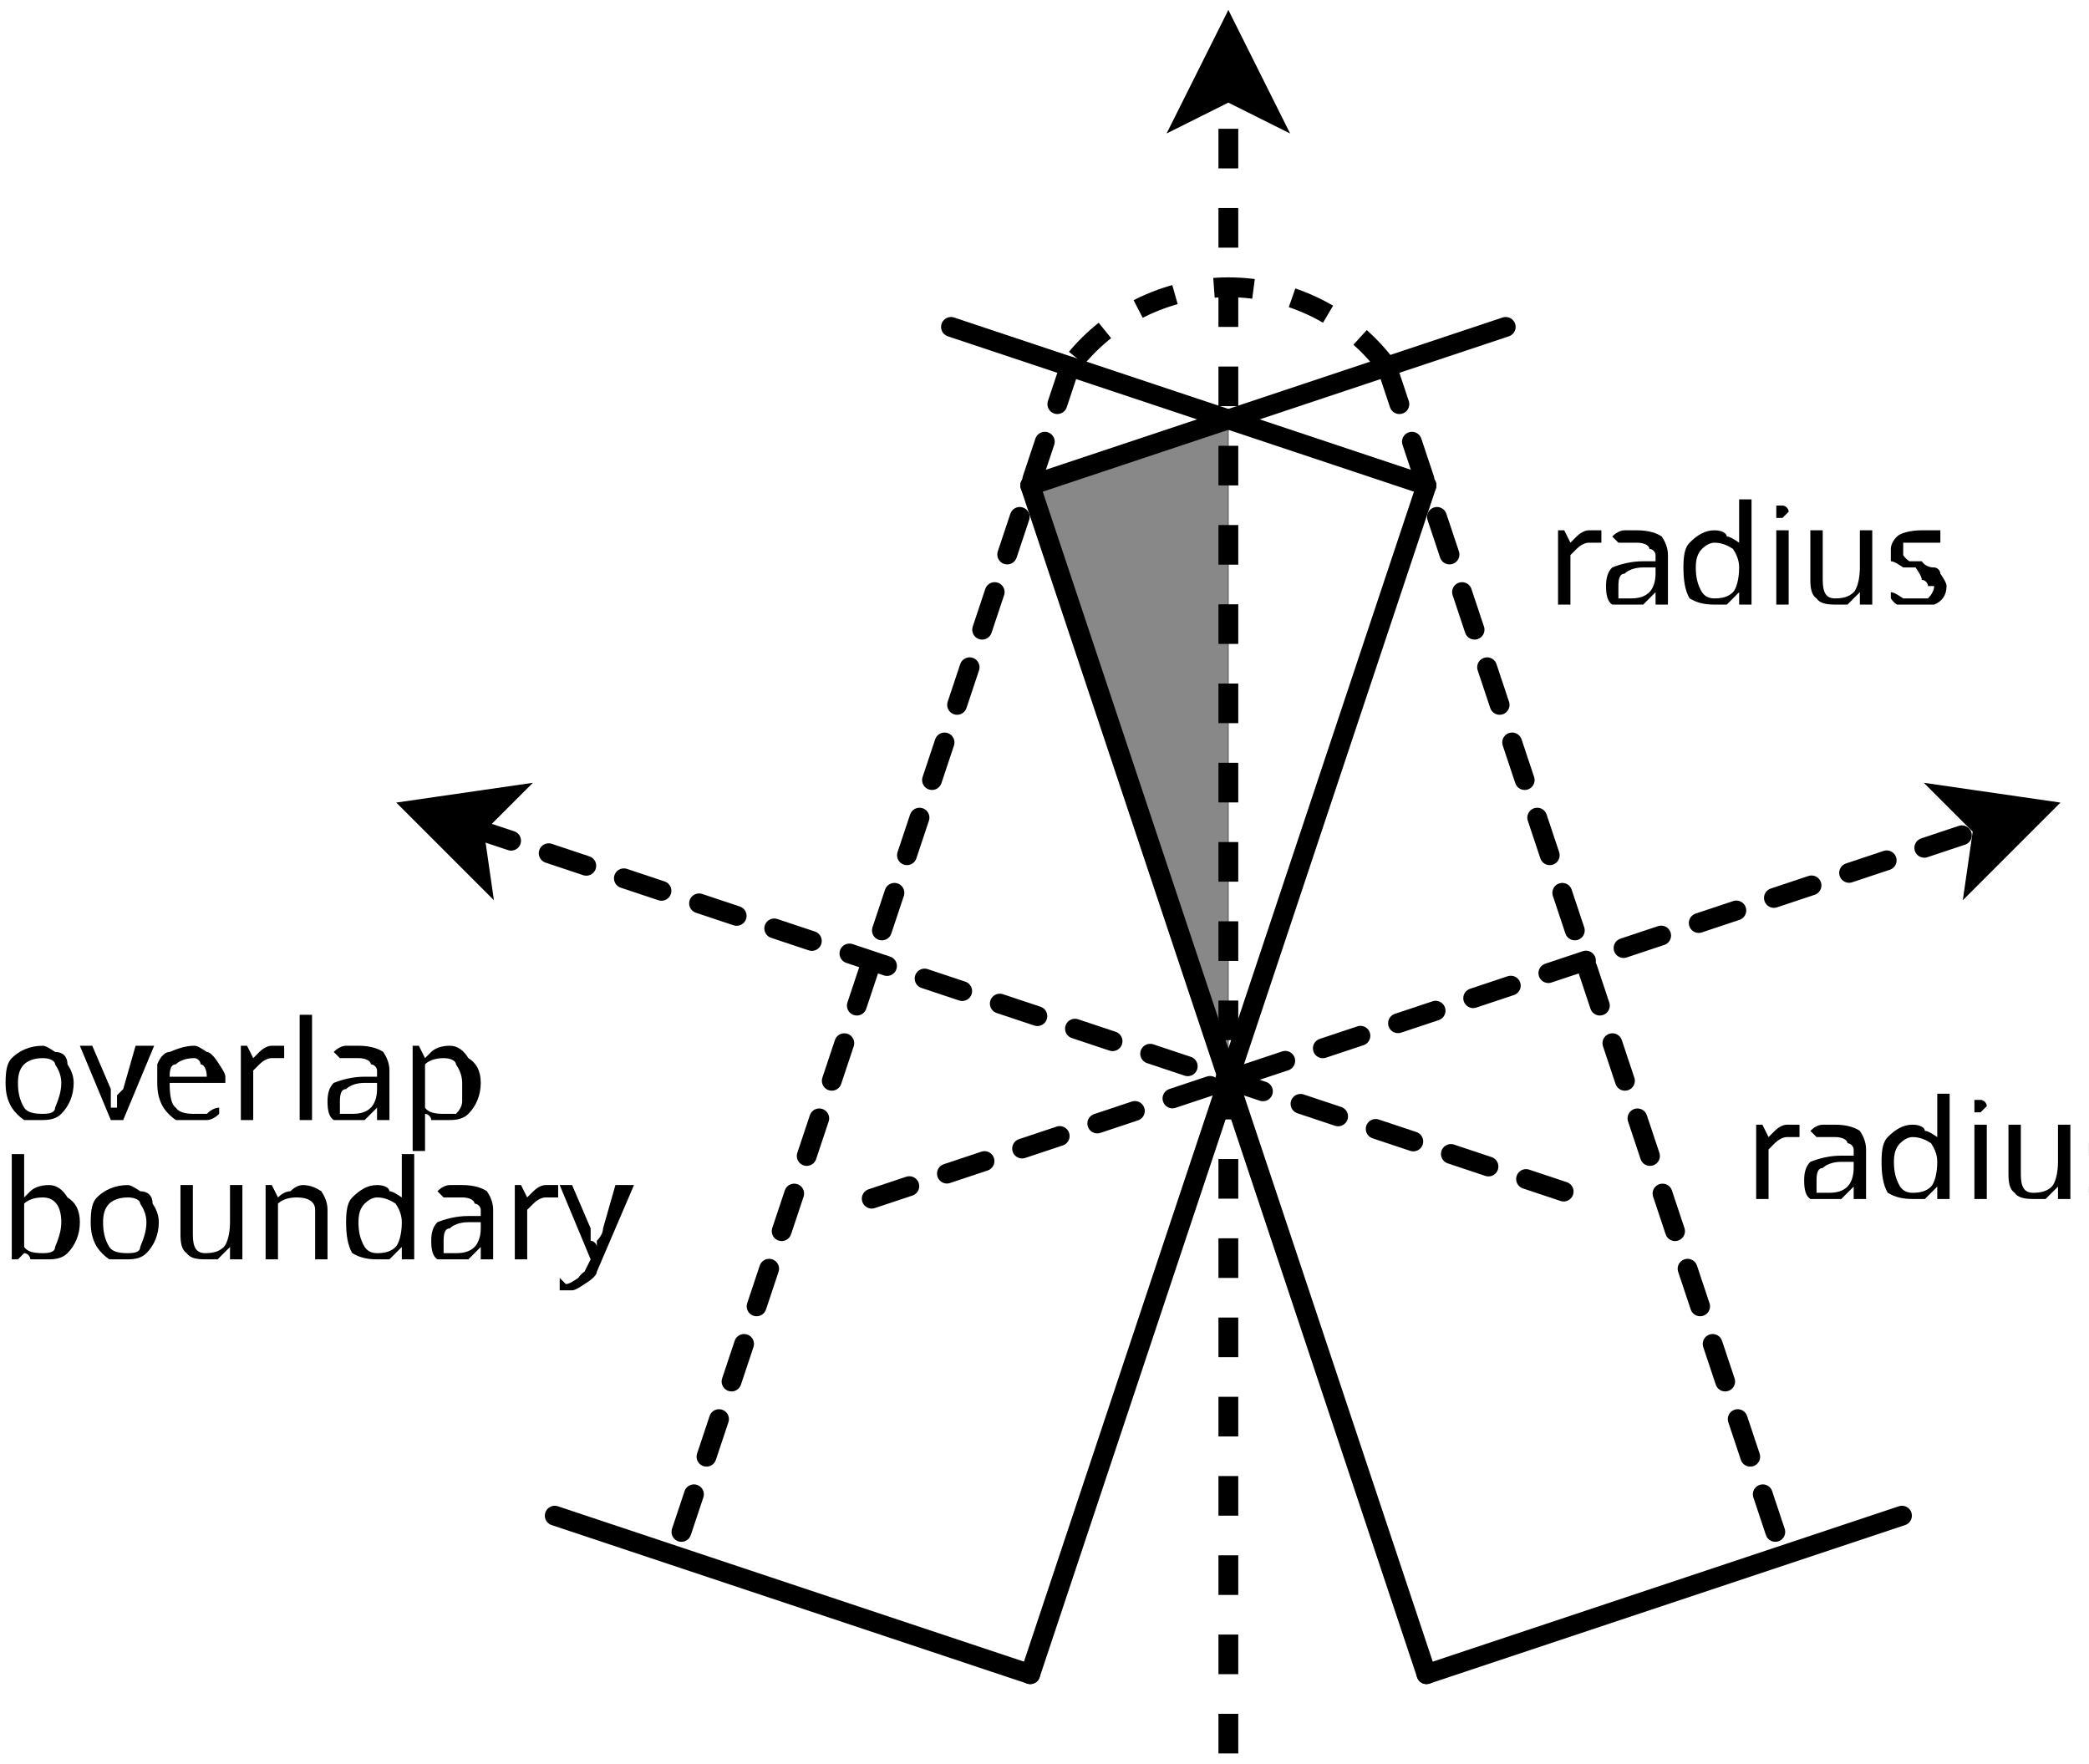
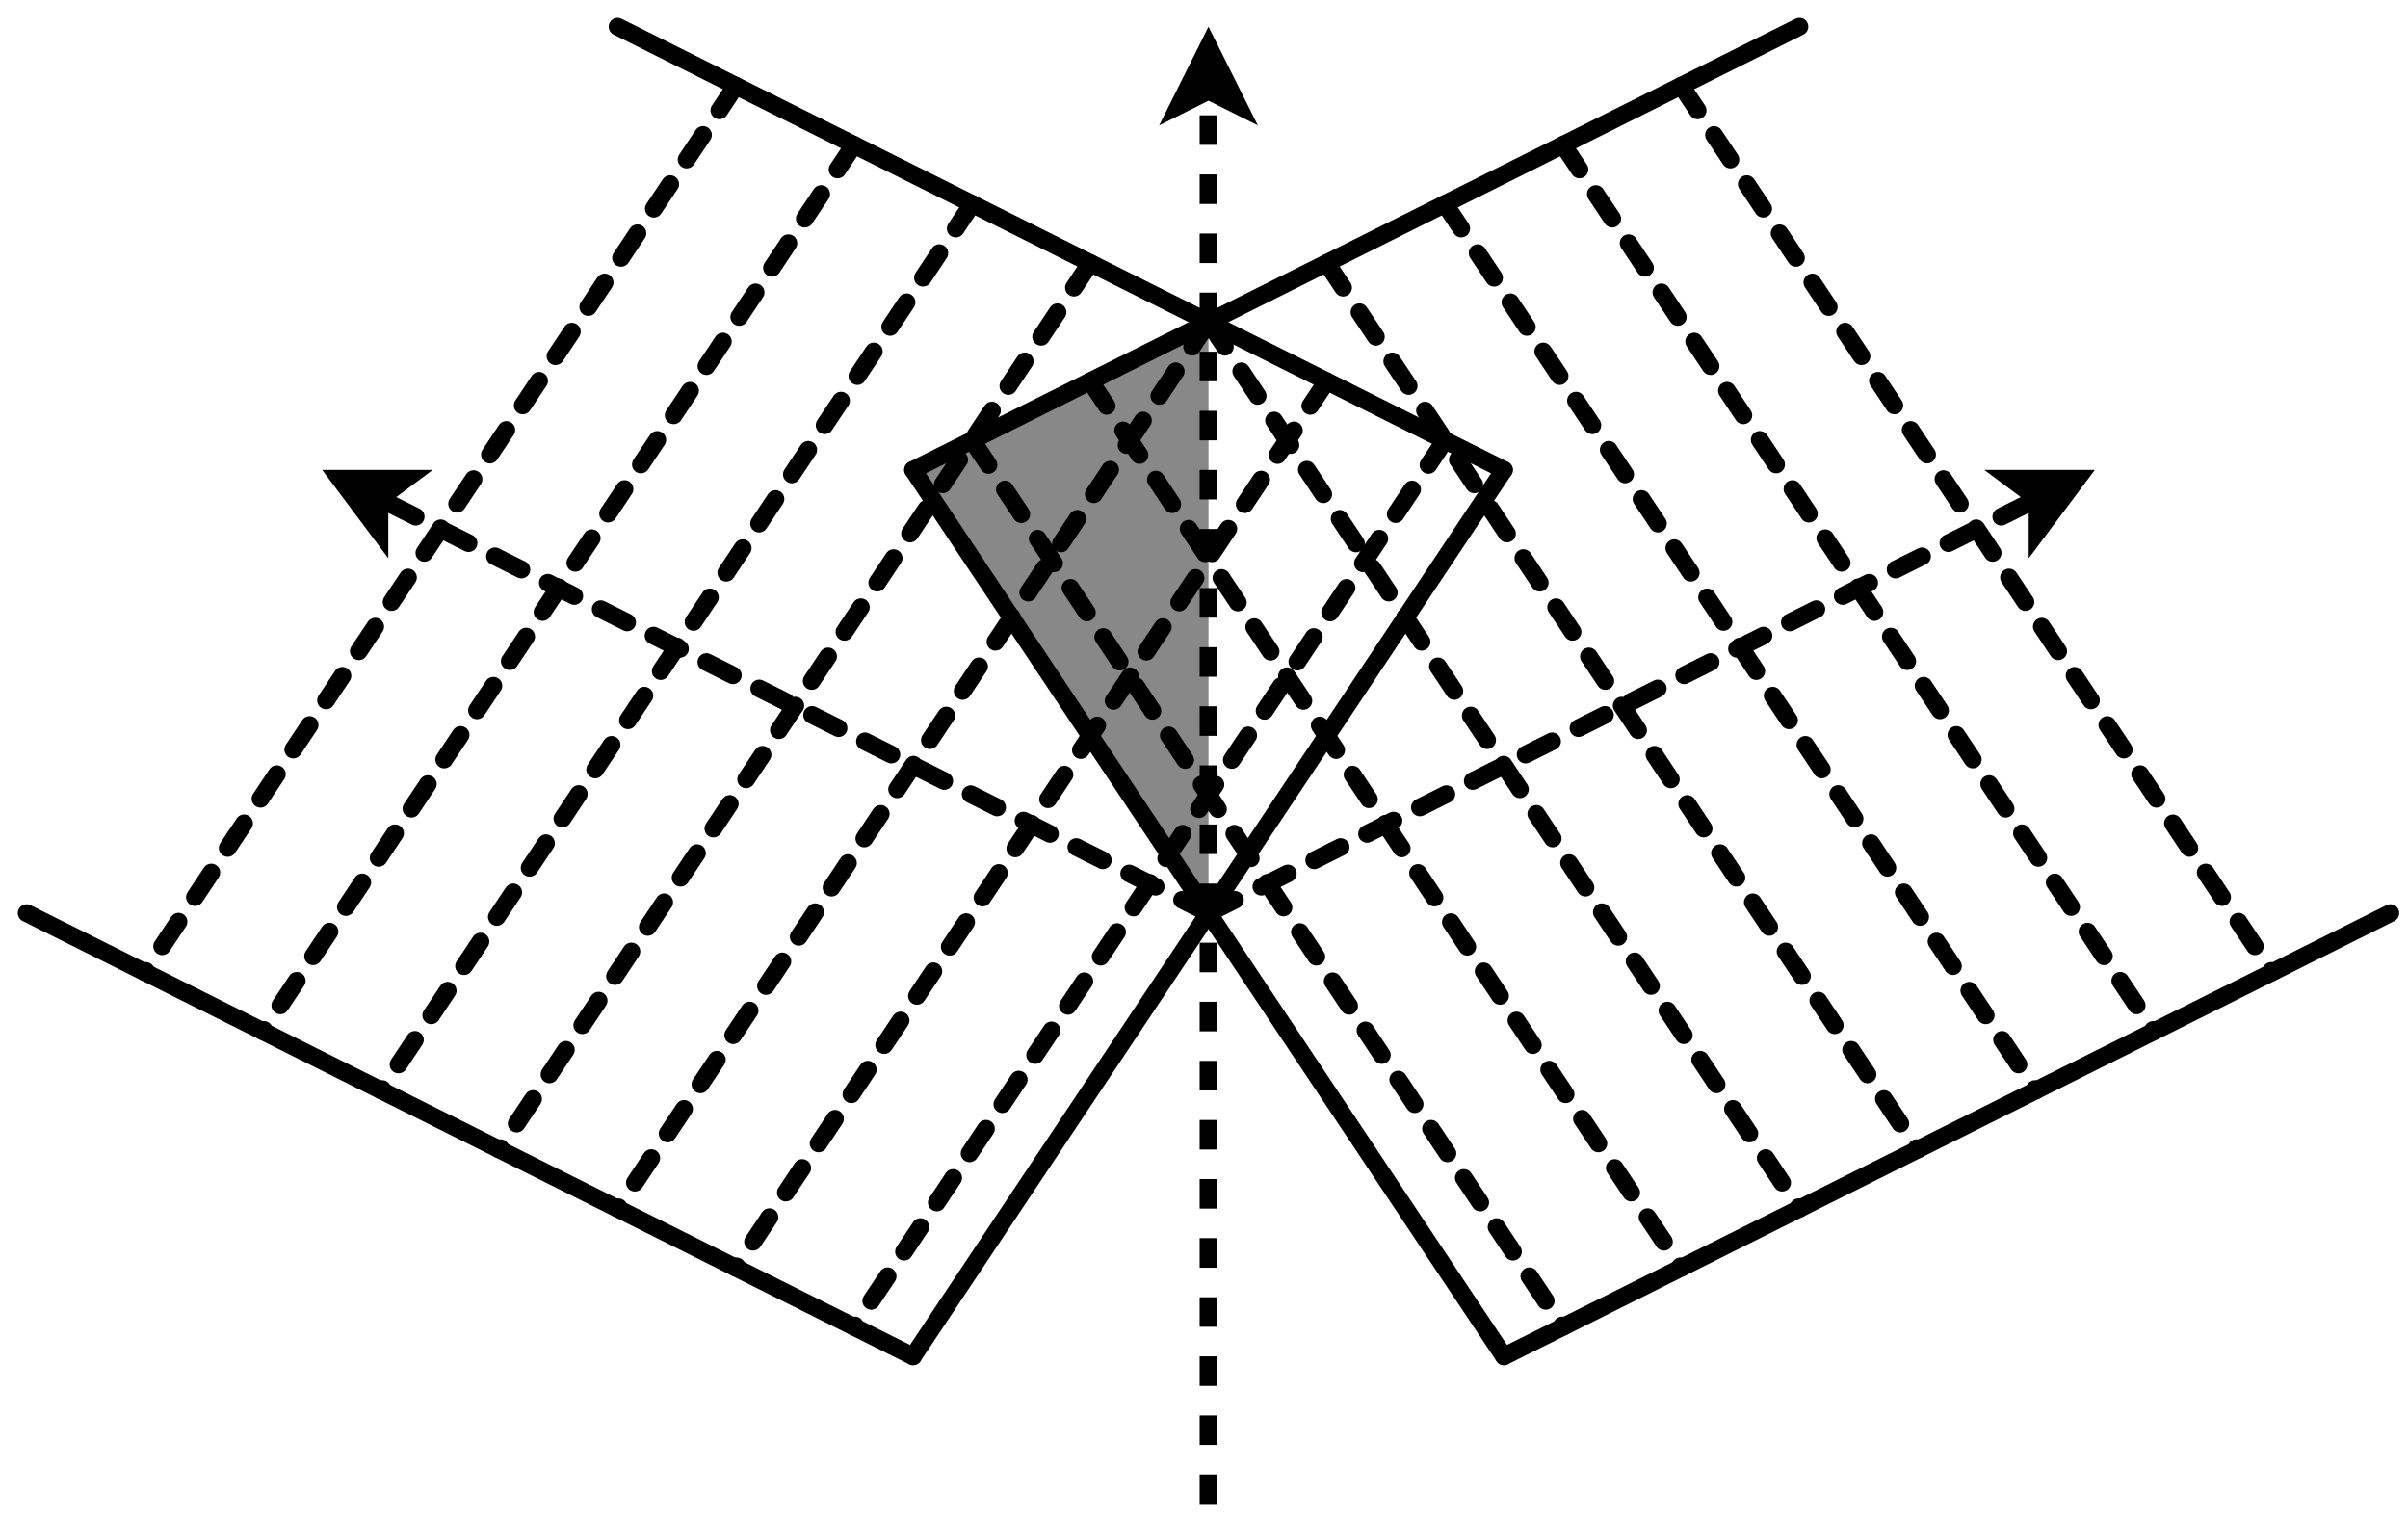
- <svg xmlns="http://www.w3.org/2000/svg" width="5.272cm" height="4.450cm" viewBox="-4.100 -2.225 5.272 4.450">
-   <g id="Background">
-     <polygon fill="#888888" stroke="#000000" stroke-width="0.001" stroke-dasharray="0.00,0.00" stroke-linejoin="bevel" points="-1.500,-1.000 -1.000,-1.170 -1.000,0.500 " />
-     <line x1="-2.905" y1="-0.135" x2="-0.100" y2="0.800" stroke="#000000" stroke-width="0.050" stroke-dasharray="0.10,0.10" stroke-linejoin="bevel" stroke-linecap="round" />
-     <polygon fill="#000000" stroke="#000000" stroke-width="0.050" points="-3.047,-0.182 -2.826,-0.214 -2.905,-0.135 -2.889,-0.024 " />
-     <line x1="-1.900" y1="0.800" x2="0.905" y2="-0.135" stroke="#000000" stroke-width="0.050" stroke-dasharray="0.10,0.10" stroke-linecap="round" />
-     <polygon fill="#000000" stroke="#000000" stroke-width="0.050" points="1.047,-0.182 0.889,-0.024 0.905,-0.135 0.826,-0.214 " />
-     <line x1="-2.700" y1="1.600" x2="-1.500" y2="2.000" stroke="#000000" stroke-width="0.050" stroke-linecap="round" />
-     <line x1="-1.700" y1="-1.400" x2="-0.500" y2="-1.000" stroke="#000000" stroke-width="0.050" stroke-linecap="round" />
-     <line x1="-0.500" y1="-1.000" x2="-1.500" y2="2.000" stroke="#000000" stroke-width="0.050" stroke-linecap="round" />
-     <line x1="-1.500" y1="-1.000" x2="-0.500" y2="2.000" stroke="#000000" stroke-width="0.050" stroke-linecap="round" />
-     <line x1="-0.500" y1="2.000" x2="0.700" y2="1.600" stroke="#000000" stroke-width="0.050" stroke-linecap="round" />
-     <line x1="-1.500" y1="-1.000" x2="-0.300" y2="-1.400" stroke="#000000" stroke-width="0.050" stroke-linecap="round" />
-     <path stroke="#000000" fill="none" stroke-width="0.050" stroke-dasharray="0.10,0.10" d="M -0.600,-1.300 A 0.500,0.500 0 0,0 -1.400,-1.300 " />
-     <line x1="-1.000" y1="2.200" x2="-1.000" y2="-1.994" stroke="#000000" stroke-width="0.050" stroke-dasharray="0.10,0.10" />
-     <polygon fill="#000000" stroke="#000000" stroke-width="0.050" points="-1.000,-2.144 -0.900,-1.944 -1.000,-1.994 -1.100,-1.944 " />
-     <text x="-0.200" y="-0.700" fill="#000000" text-anchor="start" font-size="0.35" font-family="sans" font-style="normal" font-weight="400">
- radius</text>
-     <text x="0.300" y="0.800" fill="#000000" text-anchor="start" font-size="0.35" font-family="sans" font-style="normal" font-weight="400">
- radius</text>
-     <line x1="-0.600" y1="-1.300" x2="0.400" y2="1.700" stroke="#000000" stroke-width="0.050" stroke-dasharray="0.10,0.10" stroke-linecap="round" />
-     <line x1="-1.400" y1="-1.300" x2="-2.400" y2="1.700" stroke="#000000" stroke-width="0.050" stroke-dasharray="0.10,0.10" stroke-linecap="round" />
-     <text x="-4.100" y="0.600" fill="#000000" text-anchor="start" font-size="0.35" font-family="sans" font-style="normal" font-weight="400">
- overlap</text>
-     <text x="-4.100" y="0.953" fill="#000000" text-anchor="start" font-size="0.35" font-family="sans" font-style="normal" font-weight="400">
- boundary</text>
+ <svg xmlns="http://www.w3.org/2000/svg" width="163pt" height="103pt" viewBox="0 0 163 103" version="1.1">
+   <g id="surface27275">
+     <rect x="0" y="0" width="163" height="103" style="fill:rgb(100%,100%,100%);fill-opacity:1;stroke:none;" />
+     <path style=" stroke:none;fill-rule:evenodd;fill:rgb(53.333%,53.333%,53.333%);fill-opacity:1;" d="M 61.805 31.805 L 81.805 21.805 L 81.805 61.805 Z M 61.805 31.805 " />
+     <path style="fill:none;stroke-width:0.06;stroke-linecap:round;stroke-linejoin:miter;stroke:rgb(0%,0%,0%);stroke-opacity:1;stroke-dasharray:0.1,0.1;stroke-miterlimit:10;" d="M -5 -2 L -2.194 -3.403 " transform="matrix(20,0,0,20,181.805,101.805)" />
+     <path style="fill-rule:evenodd;fill:rgb(0%,0%,0%);fill-opacity:1;stroke-width:0.06;stroke-linecap:butt;stroke-linejoin:miter;stroke:rgb(0%,0%,0%);stroke-opacity:1;stroke-miterlimit:10;" d="M -2.06 -3.47 L -2.194 -3.291 L -2.194 -3.403 L -2.284 -3.47 Z M -2.06 -3.47 " transform="matrix(20,0,0,20,181.805,101.805)" />
+     <path style="fill:none;stroke-width:0.06;stroke-linecap:round;stroke-linejoin:miter;stroke:rgb(0%,0%,0%);stroke-opacity:1;stroke-miterlimit:10;" d="M -6 -3.5 L -4 -0.5 " transform="matrix(20,0,0,20,181.805,101.805)" />
+     <path style="fill:none;stroke-width:0.06;stroke-linecap:round;stroke-linejoin:miter;stroke:rgb(0%,0%,0%);stroke-opacity:1;stroke-miterlimit:10;" d="M -6 -3.5 L -3 -5 " transform="matrix(20,0,0,20,181.805,101.805)" />
+     <path style="fill:none;stroke-width:0.06;stroke-linecap:butt;stroke-linejoin:miter;stroke:rgb(0%,0%,0%);stroke-opacity:1;stroke-dasharray:0.1,0.1;stroke-miterlimit:10;" d="M -5 -0 L -5 -4.783 " transform="matrix(20,0,0,20,181.805,101.805)" />
+     <path style="fill-rule:evenodd;fill:rgb(0%,0%,0%);fill-opacity:1;stroke-width:0.06;stroke-linecap:butt;stroke-linejoin:miter;stroke:rgb(0%,0%,0%);stroke-opacity:1;stroke-miterlimit:10;" d="M -5 -4.933 L -4.9 -4.733 L -5 -4.783 L -5.1 -4.733 Z M -5 -4.933 " transform="matrix(20,0,0,20,181.805,101.805)" />
+     <path style="fill:none;stroke-width:0.06;stroke-linecap:round;stroke-linejoin:miter;stroke:rgb(0%,0%,0%);stroke-opacity:1;stroke-miterlimit:10;" d="M -4 -0.5 L -1 -2 " transform="matrix(20,0,0,20,181.805,101.805)" />
+     <path style="fill:none;stroke-width:0.06;stroke-linecap:round;stroke-linejoin:miter;stroke:rgb(0%,0%,0%);stroke-opacity:1;stroke-miterlimit:10;" d="M -4 -3.5 L -6 -0.5 " transform="matrix(20,0,0,20,181.805,101.805)" />
+     <path style="fill:none;stroke-width:0.06;stroke-linecap:round;stroke-linejoin:miter;stroke:rgb(0%,0%,0%);stroke-opacity:1;stroke-miterlimit:10;" d="M -9 -2 L -6 -0.5 " transform="matrix(20,0,0,20,181.805,101.805)" />
+     <path style="fill:none;stroke-width:0.06;stroke-linecap:round;stroke-linejoin:miter;stroke:rgb(0%,0%,0%);stroke-opacity:1;stroke-miterlimit:10;" d="M -7 -5 L -4 -3.5 " transform="matrix(20,0,0,20,181.805,101.805)" />
+     <path style="fill:none;stroke-width:0.06;stroke-linecap:round;stroke-linejoin:miter;stroke:rgb(0%,0%,0%);stroke-opacity:1;stroke-dasharray:0.1,0.1;stroke-miterlimit:10;" d="M -5 -2 L -7.806 -3.403 " transform="matrix(20,0,0,20,181.805,101.805)" />
+     <path style="fill-rule:evenodd;fill:rgb(0%,0%,0%);fill-opacity:1;stroke-width:0.06;stroke-linecap:butt;stroke-linejoin:miter;stroke:rgb(0%,0%,0%);stroke-opacity:1;stroke-miterlimit:10;" d="M -7.94 -3.47 L -7.716 -3.47 L -7.806 -3.403 L -7.806 -3.291 Z M -7.94 -3.47 " transform="matrix(20,0,0,20,181.805,101.805)" />
+     <path style="fill:none;stroke-width:0.06;stroke-linecap:round;stroke-linejoin:miter;stroke:rgb(0%,0%,0%);stroke-opacity:1;stroke-dasharray:0.1,0.1;stroke-miterlimit:10;" d="M -4.6 -3.8 L -6.6 -0.8 " transform="matrix(20,0,0,20,181.805,101.805)" />
+     <path style="fill:none;stroke-width:0.06;stroke-linecap:round;stroke-linejoin:miter;stroke:rgb(0%,0%,0%);stroke-opacity:1;stroke-dasharray:0.1,0.1;stroke-miterlimit:10;" d="M -5 -4 L -7 -1 " transform="matrix(20,0,0,20,181.805,101.805)" />
+     <path style="fill:none;stroke-width:0.06;stroke-linecap:round;stroke-linejoin:miter;stroke:rgb(0%,0%,0%);stroke-opacity:1;stroke-dasharray:0.1,0.1;stroke-miterlimit:10;" d="M -5.4 -4.2 L -7.4 -1.2 " transform="matrix(20,0,0,20,181.805,101.805)" />
+     <path style="fill:none;stroke-width:0.06;stroke-linecap:round;stroke-linejoin:miter;stroke:rgb(0%,0%,0%);stroke-opacity:1;stroke-dasharray:0.1,0.1;stroke-miterlimit:10;" d="M -5.8 -4.4 L -7.8 -1.4 " transform="matrix(20,0,0,20,181.805,101.805)" />
+     <path style="fill:none;stroke-width:0.06;stroke-linecap:round;stroke-linejoin:miter;stroke:rgb(0%,0%,0%);stroke-opacity:1;stroke-dasharray:0.1,0.1;stroke-miterlimit:10;" d="M -6.2 -4.6 L -8.2 -1.6 " transform="matrix(20,0,0,20,181.805,101.805)" />
+     <path style="fill:none;stroke-width:0.06;stroke-linecap:round;stroke-linejoin:miter;stroke:rgb(0%,0%,0%);stroke-opacity:1;stroke-dasharray:0.1,0.1;stroke-miterlimit:10;" d="M -6.6 -4.8 L -8.6 -1.8 " transform="matrix(20,0,0,20,181.805,101.805)" />
+     <path style="fill:none;stroke-width:0.06;stroke-linecap:round;stroke-linejoin:miter;stroke:rgb(0%,0%,0%);stroke-opacity:1;stroke-dasharray:0.1,0.1;stroke-miterlimit:10;" d="M -4.2 -3.6 L -6.2 -0.6 " transform="matrix(20,0,0,20,181.805,101.805)" />
+     <path style="fill:none;stroke-width:0.06;stroke-linecap:round;stroke-linejoin:miter;stroke:rgb(0%,0%,0%);stroke-opacity:1;stroke-dasharray:0.1,0.1;stroke-miterlimit:10;" d="M -5.8 -3.6 L -3.8 -0.6 " transform="matrix(20,0,0,20,181.805,101.805)" />
+     <path style="fill:none;stroke-width:0.06;stroke-linecap:round;stroke-linejoin:miter;stroke:rgb(0%,0%,0%);stroke-opacity:1;stroke-dasharray:0.1,0.1;stroke-miterlimit:10;" d="M -5.4 -3.8 L -3.4 -0.8 " transform="matrix(20,0,0,20,181.805,101.805)" />
+     <path style="fill:none;stroke-width:0.06;stroke-linecap:round;stroke-linejoin:miter;stroke:rgb(0%,0%,0%);stroke-opacity:1;stroke-dasharray:0.1,0.1;stroke-miterlimit:10;" d="M -5 -4 L -3 -1 " transform="matrix(20,0,0,20,181.805,101.805)" />
+     <path style="fill:none;stroke-width:0.06;stroke-linecap:round;stroke-linejoin:miter;stroke:rgb(0%,0%,0%);stroke-opacity:1;stroke-dasharray:0.1,0.1;stroke-miterlimit:10;" d="M -4.6 -4.2 L -2.6 -1.2 " transform="matrix(20,0,0,20,181.805,101.805)" />
+     <path style="fill:none;stroke-width:0.06;stroke-linecap:round;stroke-linejoin:miter;stroke:rgb(0%,0%,0%);stroke-opacity:1;stroke-dasharray:0.1,0.1;stroke-miterlimit:10;" d="M -4.2 -4.4 L -2.2 -1.4 " transform="matrix(20,0,0,20,181.805,101.805)" />
+     <path style="fill:none;stroke-width:0.06;stroke-linecap:round;stroke-linejoin:miter;stroke:rgb(0%,0%,0%);stroke-opacity:1;stroke-dasharray:0.1,0.1;stroke-miterlimit:10;" d="M -3.8 -4.6 L -1.8 -1.6 " transform="matrix(20,0,0,20,181.805,101.805)" />
+     <path style="fill:none;stroke-width:0.06;stroke-linecap:round;stroke-linejoin:miter;stroke:rgb(0%,0%,0%);stroke-opacity:1;stroke-dasharray:0.1,0.1;stroke-miterlimit:10;" d="M -3.4 -4.8 L -1.4 -1.8 " transform="matrix(20,0,0,20,181.805,101.805)" />
  </g>
</svg>
